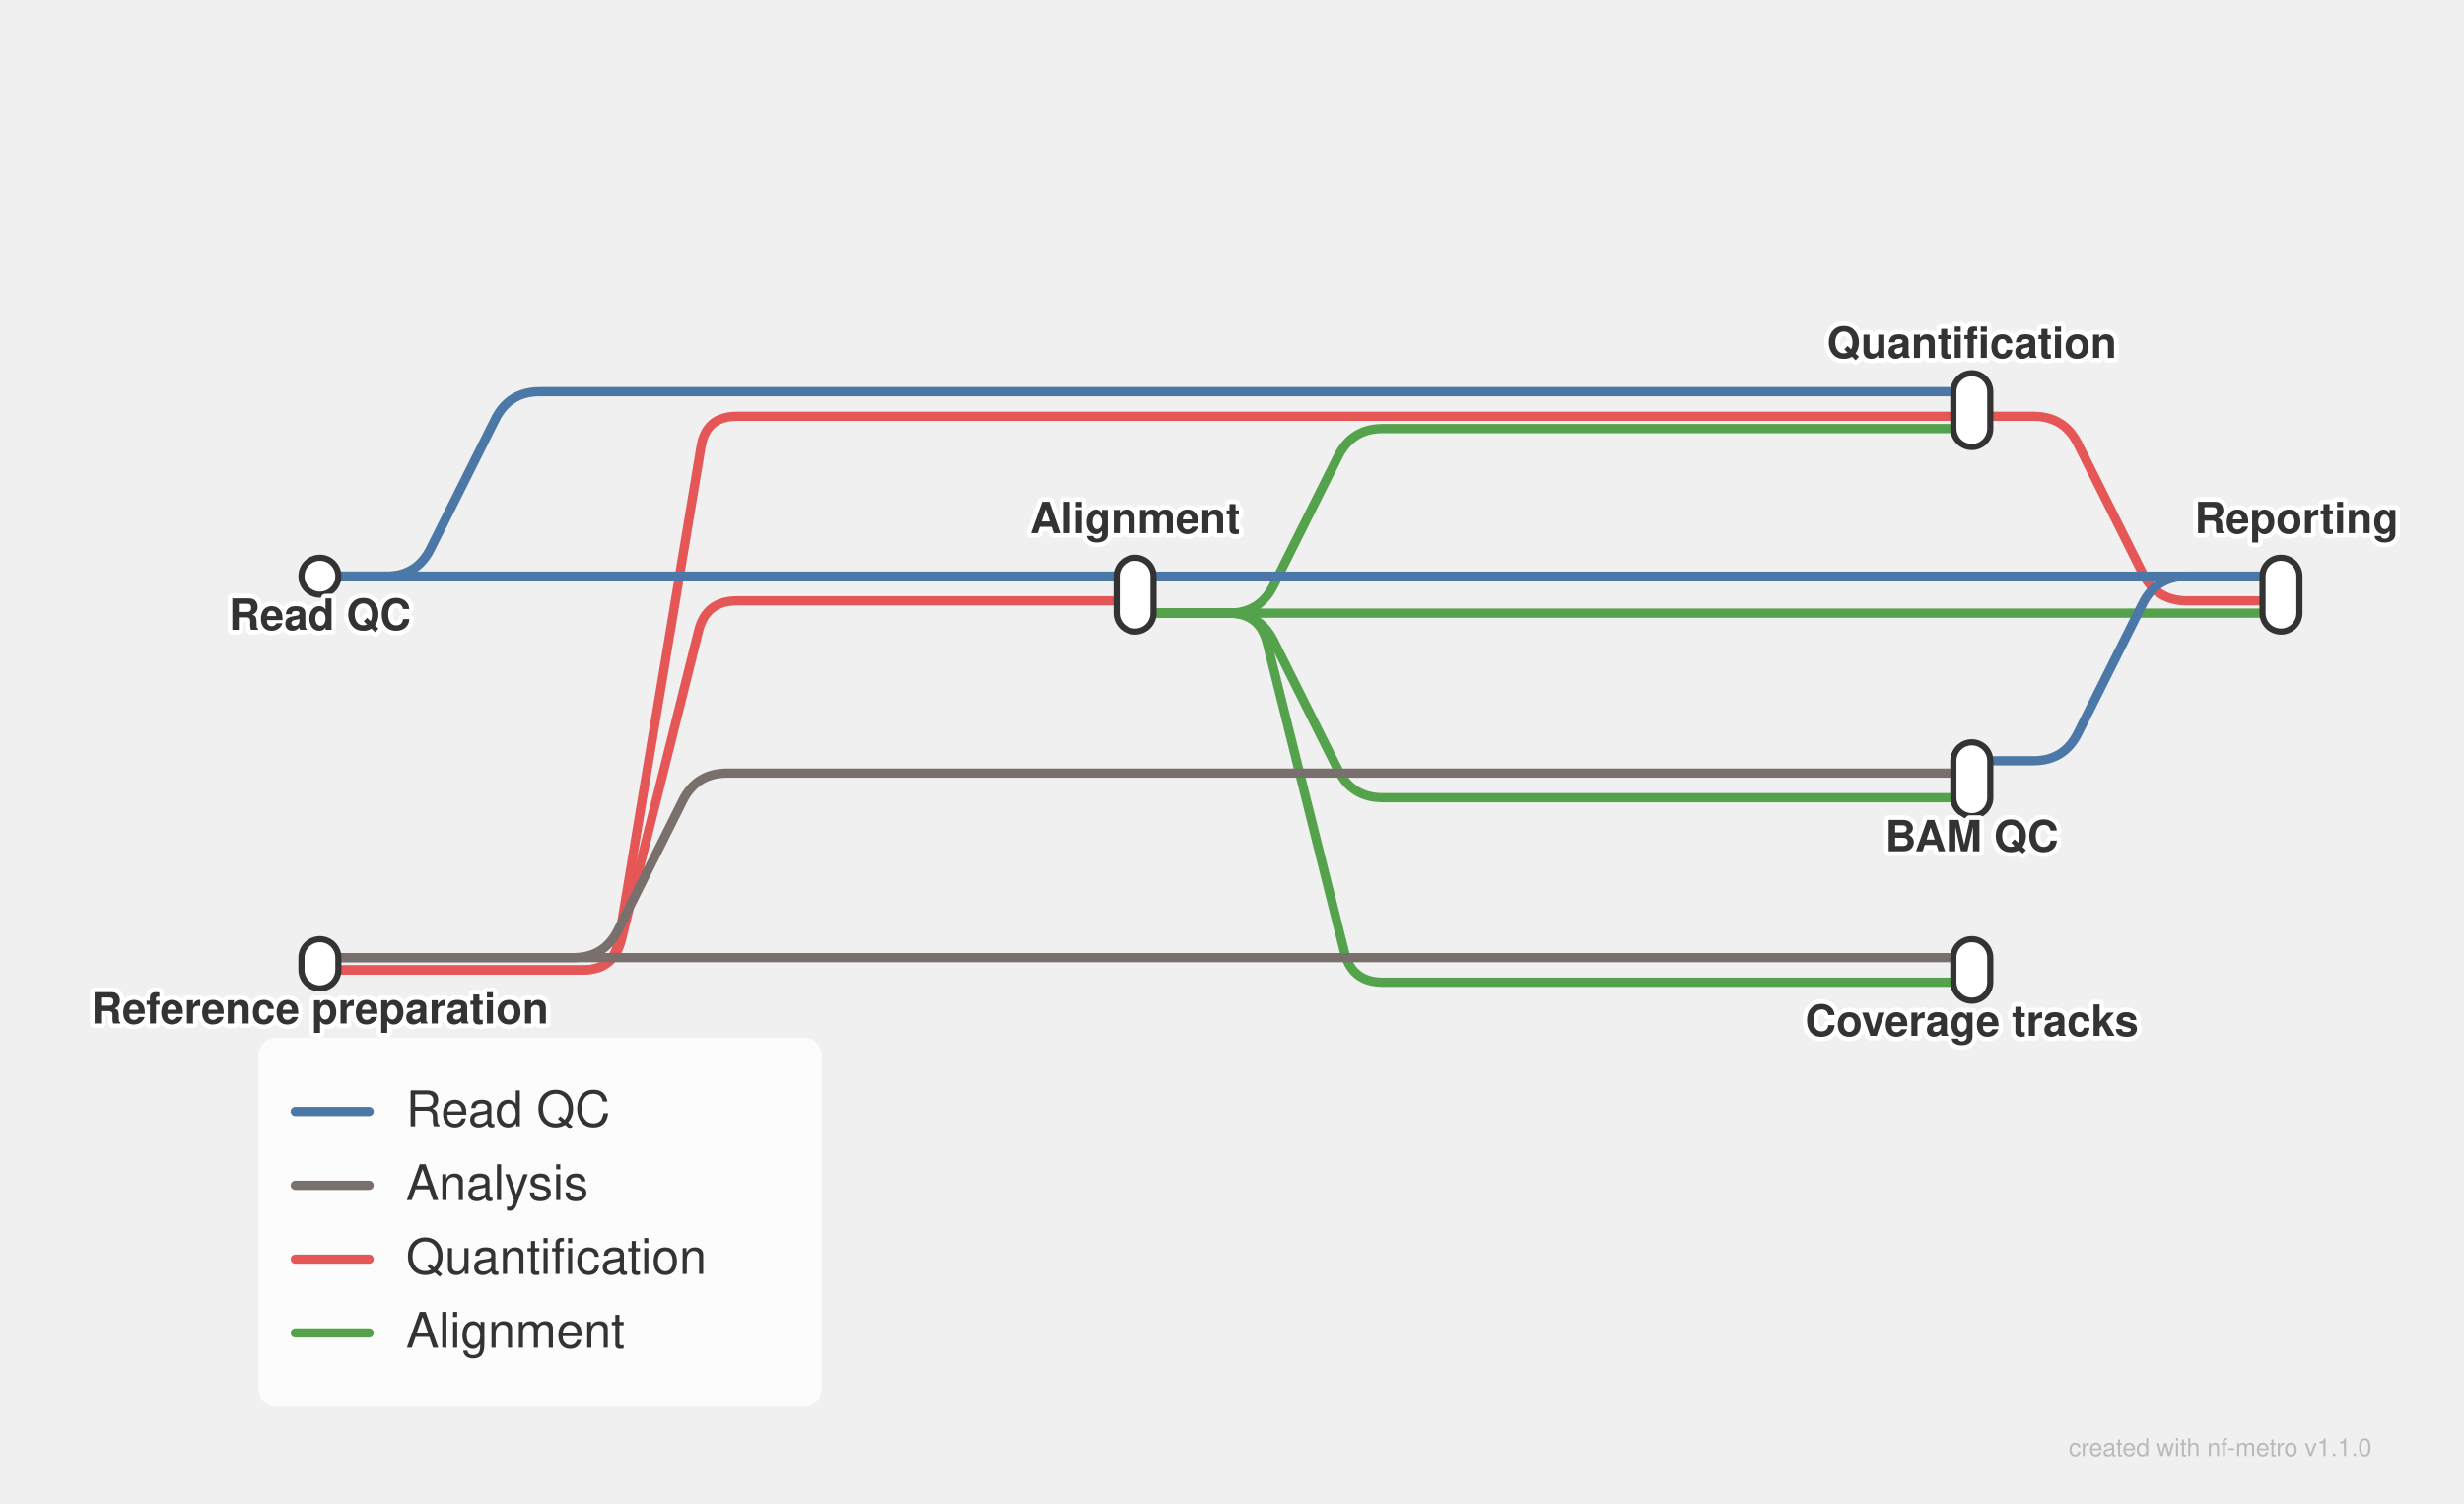
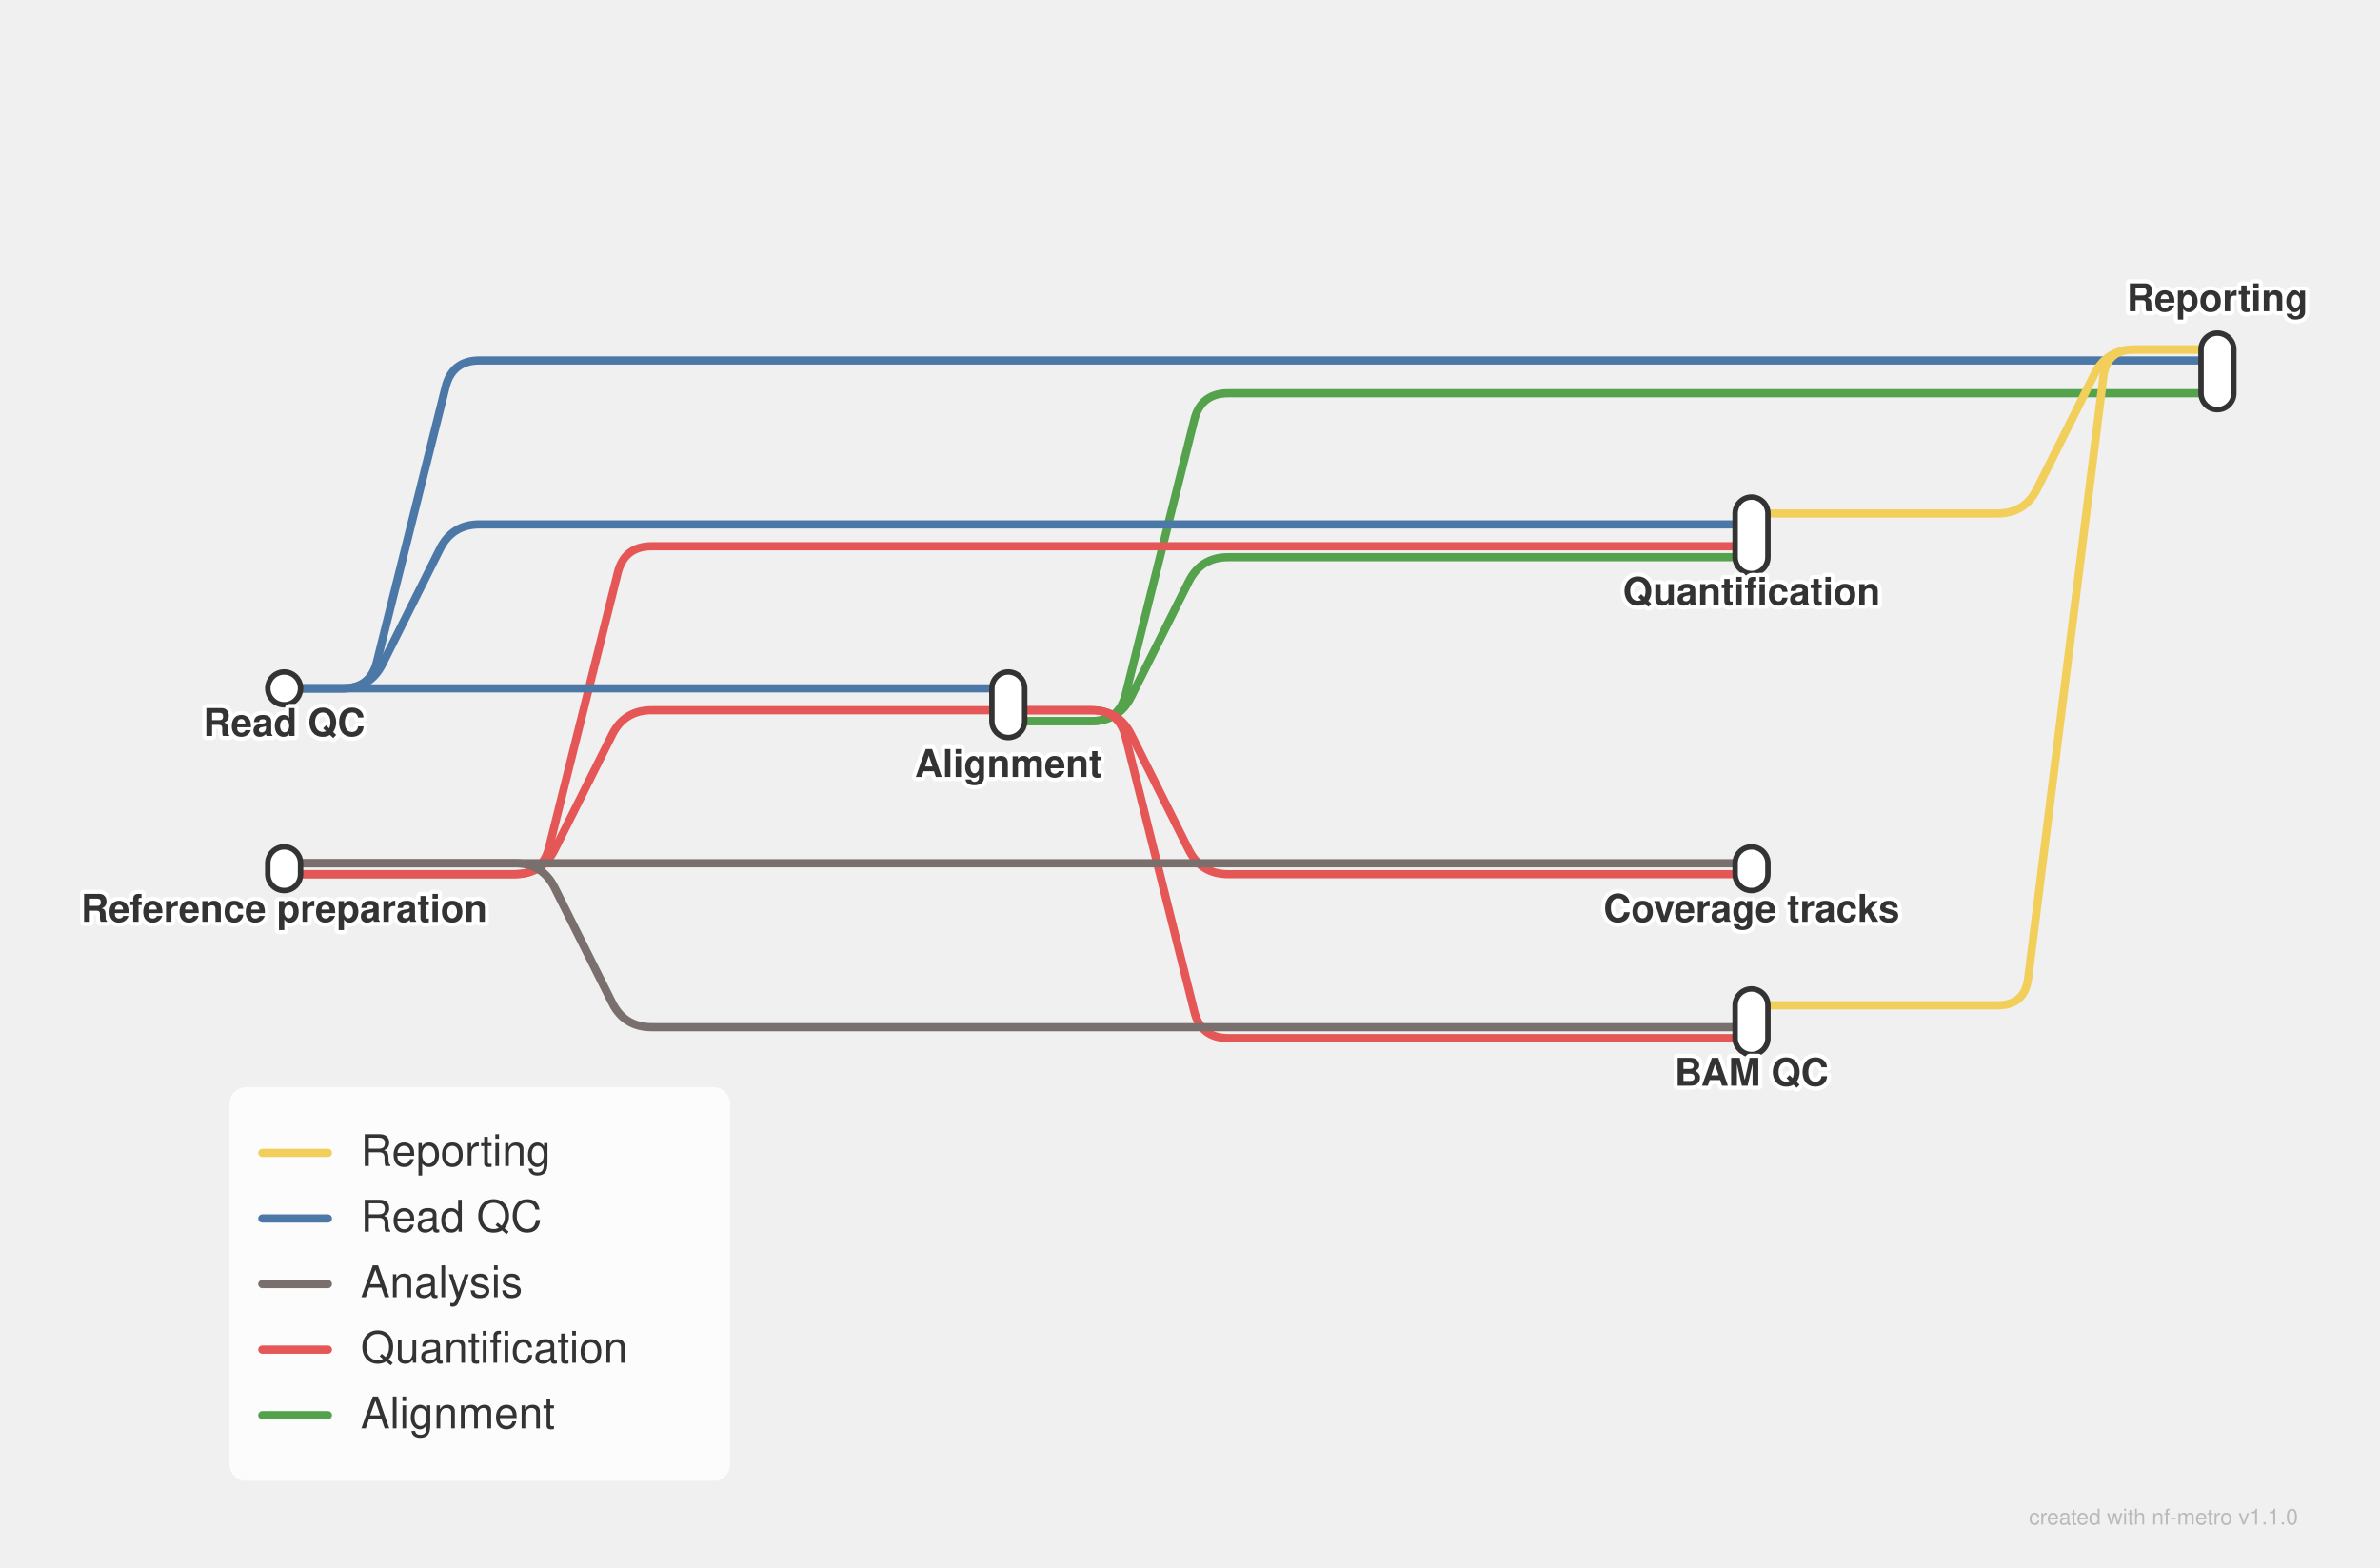
- <svg xmlns="http://www.w3.org/2000/svg" width="777" height="474" viewBox="-24 0 801 474">
+ <svg xmlns="http://www.w3.org/2000/svg" width="847" height="558" viewBox="-24 0 871 558">
  <defs>
</defs>
  <style>.nf-metro-title { fill: var(--nfm-map-title-color, #111111); }
.nf-metro-station-label { fill: var(--nfm-map-label-color, #333333); }
.nf-metro-section-box { fill: var(--nfm-map-section-fill, #ededed); stroke: var(--nfm-map-section-stroke, #e6e6e6); }
.nf-metro-section-label { fill: var(--nfm-map-section-label-color, #666666); }
.nf-metro-group-label { fill: var(--nfm-map-section-label-color, #666666); }
.nf-metro-group-underline { stroke: var(--nfm-map-section-label-color, #666666); }
.nf-metro-legend-bg { fill: var(--nfm-map-legend-bg, rgba(255, 255, 255, 0.8)); }
.nf-metro-legend-text { fill: var(--nfm-map-legend-text-color, #333333); }
.nf-metro-marker-stroke { stroke: var(--nfm-map-marker-stroke, #333333); }
.nf-metro-label-halo { fill: var(--nfm-map-bg, #ffffff); stroke: var(--nfm-map-bg, #ffffff); }</style>
  <style>@media (prefers-color-scheme: dark) {
    .nf-metro-section-label { fill: #d0d0d0; }
    .nf-metro-section-num-circle { fill: #777777; }
    .nf-metro-title { fill: #ffffff; }
}
</style>
-   <path d="M345.0,192.0 L375.5,192.0 Q385.5,192.0,389.972,200.944 L411.028,243.056 Q415.5,252.0,425.5,252.0 L617.0,252.0" stroke="#54A24B" stroke-width="3.0" fill="none" stroke-linecap="round" stroke-linejoin="round" class="metro-line-align" data-line-id="align" />
-   <path d="M345.0,192.0 L375.5,192.0 Q385.5,192.0,387.925,201.701 L413.075,302.299 Q415.5,312.0,425.5,312.0 L617.0,312.0" stroke="#54A24B" stroke-width="3.0" fill="none" stroke-linecap="round" stroke-linejoin="round" class="metro-line-align" data-line-id="align" />
-   <path d="M345.0,192.0 L375.5,192.0 Q385.5,192.0,389.972,183.056 L411.028,140.944 Q415.5,132.0,425.5,132.0 L617.0,132.0" stroke="#54A24B" stroke-width="3.0" fill="none" stroke-linecap="round" stroke-linejoin="round" class="metro-line-align" data-line-id="align" />
-   <path d="M345.0,192.0 L717.5,192.0" stroke="#54A24B" stroke-width="3.0" stroke-linecap="round" class="metro-line-align" data-line-id="align" />
-   <path d="M80.0,308.0 L165.541,308.0 Q175.541,308.0,177.966,298.299 L203.116,197.701 Q205.541,188.0,215.541,188.0 L345.0,188.0" stroke="#E45756" stroke-width="3.0" fill="none" stroke-linecap="round" stroke-linejoin="round" class="metro-line-quantify" data-line-id="quantify" />
-   <path d="M80.0,308.0 L165.541,308.0 Q175.541,308.0,177.185,298.136 L203.897,137.864 Q205.541,128.0,215.541,128.0 L617.0,128.0" stroke="#E45756" stroke-width="3.0" fill="none" stroke-linecap="round" stroke-linejoin="round" class="metro-line-quantify" data-line-id="quantify" />
-   <path d="M617.0,128.0 L637.0,128.0 Q647.0,128.0,651.472,136.944 L672.528,179.056 Q677.0,188.0,687.0,188.0 L717.5,188.0" stroke="#E45756" stroke-width="3.0" fill="none" stroke-linecap="round" stroke-linejoin="round" class="metro-line-quantify" data-line-id="quantify" />
-   <path d="M80.0,304.0 L162.418,304.0 Q172.418,304.0,176.89,295.056 L197.946,252.944 Q202.418,244.0,212.418,244.0 L617.0,244.0" stroke="#79706E" stroke-width="3.0" fill="none" stroke-linecap="round" stroke-linejoin="round" class="metro-line-generic" data-line-id="generic" />
-   <path d="M80.0,304.0 L617.0,304.0" stroke="#79706E" stroke-width="3.0" stroke-linecap="round" class="metro-line-generic" data-line-id="generic" />
-   <path d="M617.0,240.0 L637.0,240.0 Q647.0,240.0,651.472,231.056 L672.528,188.944 Q677.0,180.0,687.0,180.0 L717.5,180.0" stroke="#4C78A8" stroke-width="3.0" fill="none" stroke-linecap="round" stroke-linejoin="round" class="metro-line-qc" data-line-id="qc" />
-   <path d="M80.0,180.0 L345.0,180.0" stroke="#4C78A8" stroke-width="3.0" stroke-linecap="round" class="metro-line-qc" data-line-id="qc" />
-   <path d="M80.0,180.0 L101.5,180.0 Q111.5,180.0,115.972,171.056 L137.028,128.944 Q141.5,120.0,151.5,120.0 L617.0,120.0" stroke="#4C78A8" stroke-width="3.0" fill="none" stroke-linecap="round" stroke-linejoin="round" class="metro-line-qc" data-line-id="qc" />
-   <path d="M80.0,180.0 L717.5,180.0" stroke="#4C78A8" stroke-width="3.0" stroke-linecap="round" class="metro-line-qc" data-line-id="qc" />
-   <g class="nf-metro-station-group" data-node-id="g_fastq_qc_qc" data-node-cx="80.0" data-node-cy="180.0" data-node-r="6.0" data-node-groups="qc" data-node-w="12.0" data-node-h="12.0" data-node-rx="6.0">
-     <rect x="74.0" y="174.0" width="12.0" height="12.0" rx="6.0" ry="6.0" fill="#ffffff" stroke="#333333" stroke-width="2.0" class="nf-metro-station" data-station-id="g_fastq_qc_qc" data-station-lines="qc" data-station-label="Read QC" />
+   <path d="M345.0,256.0 L375.5,256.0 Q385.5,256.0,389.972,247.056 L411.028,204.944 Q415.5,196.0,425.5,196.0 L617.0,196.0" stroke="#54A24B" stroke-width="3.0" fill="none" stroke-linecap="round" stroke-linejoin="round" class="metro-line-align" data-line-id="align" />
+   <path d="M345.0,256.0 L375.5,256.0 Q385.5,256.0,387.925,246.299 L413.075,145.701 Q415.5,136.0,425.5,136.0 L787.5,136.0" stroke="#54A24B" stroke-width="3.0" fill="none" stroke-linecap="round" stroke-linejoin="round" class="metro-line-align" data-line-id="align" />
+   <path d="M345.0,252.0 L375.5,252.0 Q385.5,252.0,387.925,261.701 L413.075,362.299 Q415.5,372.0,425.5,372.0 L617.0,372.0" stroke="#E45756" stroke-width="3.0" fill="none" stroke-linecap="round" stroke-linejoin="round" class="metro-line-quantify" data-line-id="quantify" />
+   <path d="M345.0,252.0 L375.5,252.0 Q385.5,252.0,389.972,260.944 L411.028,303.056 Q415.5,312.0,425.5,312.0 L617.0,312.0" stroke="#E45756" stroke-width="3.0" fill="none" stroke-linecap="round" stroke-linejoin="round" class="metro-line-quantify" data-line-id="quantify" />
+   <path d="M80.0,312.0 L164.5,312.0 Q174.5,312.0,178.972,303.056 L200.028,260.944 Q204.5,252.0,214.5,252.0 L345.0,252.0" stroke="#E45756" stroke-width="3.0" fill="none" stroke-linecap="round" stroke-linejoin="round" class="metro-line-quantify" data-line-id="quantify" />
+   <path d="M80.0,312.0 L164.5,312.0 Q174.5,312.0,176.925,302.299 L202.075,201.701 Q204.5,192.0,214.5,192.0 L617.0,192.0" stroke="#E45756" stroke-width="3.0" fill="none" stroke-linecap="round" stroke-linejoin="round" class="metro-line-quantify" data-line-id="quantify" />
+   <path d="M80.0,308.0 L164.5,308.0 Q174.5,308.0,178.972,316.944 L200.028,359.056 Q204.5,368.0,214.5,368.0 L617.0,368.0" stroke="#79706E" stroke-width="3.0" fill="none" stroke-linecap="round" stroke-linejoin="round" class="metro-line-generic" data-line-id="generic" />
+   <path d="M80.0,308.0 L617.0,308.0" stroke="#79706E" stroke-width="3.0" stroke-linecap="round" class="metro-line-generic" data-line-id="generic" />
+   <path d="M80.0,244.0 L345.0,244.0" stroke="#4C78A8" stroke-width="3.0" stroke-linecap="round" class="metro-line-qc" data-line-id="qc" />
+   <path d="M80.0,244.0 L101.5,244.0 Q111.5,244.0,115.972,235.056 L137.028,192.944 Q141.5,184.0,151.5,184.0 L617.0,184.0" stroke="#4C78A8" stroke-width="3.0" fill="none" stroke-linecap="round" stroke-linejoin="round" class="metro-line-qc" data-line-id="qc" />
+   <path d="M80.0,244.0 L101.5,244.0 Q111.5,244.0,113.925,234.299 L139.075,133.701 Q141.5,124.0,151.5,124.0 L787.5,124.0" stroke="#4C78A8" stroke-width="3.0" fill="none" stroke-linecap="round" stroke-linejoin="round" class="metro-line-qc" data-line-id="qc" />
+   <path d="M617.0,360.0 L707.0,360.0 Q717.0,360.0,718.24,350.077 L745.76,129.923 Q747.0,120.0,757.0,120.0 L787.5,120.0" stroke="#F2CF5B" stroke-width="3.0" fill="none" stroke-linecap="round" stroke-linejoin="round" class="metro-line-report" data-line-id="report" />
+   <path d="M617.0,180.0 L707.0,180.0 Q717.0,180.0,721.472,171.056 L742.528,128.944 Q747.0,120.0,757.0,120.0 L787.5,120.0" stroke="#F2CF5B" stroke-width="3.0" fill="none" stroke-linecap="round" stroke-linejoin="round" class="metro-line-report" data-line-id="report" />
+   <g class="nf-metro-station-group" data-node-id="g_fastq_qc_report" data-node-cx="80.0" data-node-cy="244.0" data-node-r="6.0" data-node-groups="qc" data-node-w="12.0" data-node-h="12.0" data-node-rx="6.0">
+     <rect x="74.0" y="238.0" width="12.0" height="12.0" rx="6.0" ry="6.0" fill="#ffffff" stroke="#333333" stroke-width="2.0" class="nf-metro-station" data-station-id="g_fastq_qc_report" data-station-lines="qc" data-station-label="Read QC" />
  </g>
-   <g class="nf-metro-station-group" data-node-id="g_prepare_genome_generic" data-node-cx="80.0" data-node-cy="306.0" data-node-r="6.0" data-node-groups="generic,quantify" data-node-w="12.0" data-node-h="16.0" data-node-rx="6.0">
-     <rect x="74.0" y="298.0" width="12.0" height="16.0" rx="6.0" ry="6.0" fill="#ffffff" stroke="#333333" stroke-width="2.0" class="nf-metro-station" data-station-id="g_prepare_genome_generic" data-station-lines="generic,quantify" data-station-label="Reference preparation" />
+   <g class="nf-metro-station-group" data-node-id="g_prepare_genome_generic" data-node-cx="80.0" data-node-cy="310.0" data-node-r="6.0" data-node-groups="generic,quantify" data-node-w="12.0" data-node-h="16.0" data-node-rx="6.0">
+     <rect x="74.0" y="302.0" width="12.0" height="16.0" rx="6.0" ry="6.0" fill="#ffffff" stroke="#333333" stroke-width="2.0" class="nf-metro-station" data-station-id="g_prepare_genome_generic" data-station-lines="generic,quantify" data-station-label="Reference preparation" />
  </g>
-   <g class="nf-metro-station-group" data-node-id="g_alignment_align" data-node-cx="345.0" data-node-cy="186.0" data-node-r="6.0" data-node-groups="align,qc,quantify" data-node-w="12.0" data-node-h="24.0" data-node-rx="6.0">
-     <rect x="339.0" y="174.0" width="12.0" height="24.0" rx="6.0" ry="6.0" fill="#ffffff" stroke="#333333" stroke-width="2.0" class="nf-metro-station" data-station-id="g_alignment_align" data-station-lines="align,qc,quantify" data-station-label="Alignment" />
+   <g class="nf-metro-station-group" data-node-id="g_alignment_align" data-node-cx="345.0" data-node-cy="250.0" data-node-r="6.0" data-node-groups="align,qc,quantify" data-node-w="12.0" data-node-h="24.0" data-node-rx="6.0">
+     <rect x="339.0" y="238.0" width="12.0" height="24.0" rx="6.0" ry="6.0" fill="#ffffff" stroke="#333333" stroke-width="2.0" class="nf-metro-station" data-station-id="g_alignment_align" data-station-lines="align,qc,quantify" data-station-label="Alignment" />
  </g>
-   <g class="nf-metro-station-group" data-node-id="g_bam_qc_qc" data-node-cx="617.0" data-node-cy="246.0" data-node-r="6.0" data-node-groups="align,generic,qc" data-node-w="12.0" data-node-h="24.0" data-node-rx="6.0">
-     <rect x="611.0" y="234.0" width="12.0" height="24.0" rx="6.0" ry="6.0" fill="#ffffff" stroke="#333333" stroke-width="2.0" class="nf-metro-station" data-station-id="g_bam_qc_qc" data-station-lines="align,generic,qc" data-station-label="BAM QC" />
+   <g class="nf-metro-station-group" data-node-id="g_bam_qc_report" data-node-cx="617.0" data-node-cy="366.0" data-node-r="6.0" data-node-groups="generic,quantify,report" data-node-w="12.0" data-node-h="24.0" data-node-rx="6.0">
+     <rect x="611.0" y="354.0" width="12.0" height="24.0" rx="6.0" ry="6.0" fill="#ffffff" stroke="#333333" stroke-width="2.0" class="nf-metro-station" data-station-id="g_bam_qc_report" data-station-lines="generic,quantify,report" data-station-label="BAM QC" />
  </g>
-   <g class="nf-metro-station-group" data-node-id="g_bigwig_generic" data-node-cx="617.0" data-node-cy="308.0" data-node-r="6.0" data-node-groups="align,generic" data-node-w="12.0" data-node-h="20.0" data-node-rx="6.0">
-     <rect x="611.0" y="298.0" width="12.0" height="20.0" rx="6.0" ry="6.0" fill="#ffffff" stroke="#333333" stroke-width="2.0" class="nf-metro-station" data-station-id="g_bigwig_generic" data-station-lines="align,generic" data-station-label="Coverage tracks" />
+   <g class="nf-metro-station-group" data-node-id="g_bigwig_generic" data-node-cx="617.0" data-node-cy="310.0" data-node-r="6.0" data-node-groups="generic,quantify" data-node-w="12.0" data-node-h="16.0" data-node-rx="6.0">
+     <rect x="611.0" y="302.0" width="12.0" height="16.0" rx="6.0" ry="6.0" fill="#ffffff" stroke="#333333" stroke-width="2.0" class="nf-metro-station" data-station-id="g_bigwig_generic" data-station-lines="generic,quantify" data-station-label="Coverage tracks" />
  </g>
-   <g class="nf-metro-station-group" data-node-id="g_quantification_quantify" data-node-cx="617.0" data-node-cy="126.0" data-node-r="6.0" data-node-groups="align,qc,quantify" data-node-w="12.0" data-node-h="24.0" data-node-rx="6.0">
-     <rect x="611.0" y="114.0" width="12.0" height="24.0" rx="6.0" ry="6.0" fill="#ffffff" stroke="#333333" stroke-width="2.0" class="nf-metro-station" data-station-id="g_quantification_quantify" data-station-lines="align,qc,quantify" data-station-label="Quantification" />
+   <g class="nf-metro-station-group" data-node-id="g_quantification_report" data-node-cx="617.0" data-node-cy="188.0" data-node-r="6.0" data-node-groups="align,qc,quantify,report" data-node-w="12.0" data-node-h="28.0" data-node-rx="6.0">
+     <rect x="611.0" y="174.0" width="12.0" height="28.0" rx="6.0" ry="6.0" fill="#ffffff" stroke="#333333" stroke-width="2.0" class="nf-metro-station" data-station-id="g_quantification_report" data-station-lines="align,qc,quantify,report" data-station-label="Quantification" />
  </g>
-   <g class="nf-metro-station-group" data-node-id="g_report_report" data-node-cx="717.5" data-node-cy="186.0" data-node-r="6.0" data-node-groups="align,qc,quantify" data-node-w="12.0" data-node-h="24.0" data-node-rx="6.0">
-     <rect x="711.5" y="174.0" width="12.0" height="24.0" rx="6.0" ry="6.0" fill="#ffffff" stroke="#333333" stroke-width="2.0" class="nf-metro-station" data-station-id="g_report_report" data-station-lines="align,qc,quantify" data-station-label="Reporting" />
+   <g class="nf-metro-station-group" data-node-id="g_report_report" data-node-cx="787.5" data-node-cy="128.0" data-node-r="6.0" data-node-groups="align,qc,report" data-node-w="12.0" data-node-h="28.0" data-node-rx="6.0">
+     <rect x="781.5" y="114.0" width="12.0" height="28.0" rx="6.0" ry="6.0" fill="#ffffff" stroke="#333333" stroke-width="2.0" class="nf-metro-station" data-station-id="g_report_report" data-station-lines="align,qc,report" data-station-label="Reporting" />
  </g>
-   <text x="80.0" y="191.0" font-size="14.0" fill="#ffffff" stroke="#ffffff" stroke-width="3.0" stroke-linejoin="round" font-family="'Helvetica Neue', Helvetica, Arial, sans-serif" font-weight="bold" aria-hidden="true" class="nf-metro-label-halo" text-anchor="middle" dominant-baseline="hanging">Read QC</text>
-   <text x="80.0" y="191.0" font-size="14.0" fill="#333333" font-family="'Helvetica Neue', Helvetica, Arial, sans-serif" font-weight="bold" text-anchor="middle" dominant-baseline="hanging" data-station-id="g_fastq_qc_qc" class="nf-metro-station-label">Read QC</text>
-   <text x="80.0" y="319.0" font-size="14.0" fill="#ffffff" stroke="#ffffff" stroke-width="3.0" stroke-linejoin="round" font-family="'Helvetica Neue', Helvetica, Arial, sans-serif" font-weight="bold" aria-hidden="true" class="nf-metro-label-halo" text-anchor="middle" dominant-baseline="hanging">Reference preparation</text>
-   <text x="80.0" y="319.0" font-size="14.0" fill="#333333" font-family="'Helvetica Neue', Helvetica, Arial, sans-serif" font-weight="bold" text-anchor="middle" dominant-baseline="hanging" data-station-id="g_prepare_genome_generic" class="nf-metro-station-label">Reference preparation</text>
-   <text x="345.0" y="166.0" font-size="14.0" fill="#ffffff" stroke="#ffffff" stroke-width="3.0" stroke-linejoin="round" font-family="'Helvetica Neue', Helvetica, Arial, sans-serif" font-weight="bold" aria-hidden="true" class="nf-metro-label-halo" text-anchor="middle" dominant-baseline="auto">Alignment</text>
-   <text x="345.0" y="166.0" font-size="14.0" fill="#333333" font-family="'Helvetica Neue', Helvetica, Arial, sans-serif" font-weight="bold" text-anchor="middle" dominant-baseline="auto" data-station-id="g_alignment_align" class="nf-metro-station-label">Alignment</text>
-   <text x="617.0" y="109.0" font-size="14.0" fill="#ffffff" stroke="#ffffff" stroke-width="3.0" stroke-linejoin="round" font-family="'Helvetica Neue', Helvetica, Arial, sans-serif" font-weight="bold" aria-hidden="true" class="nf-metro-label-halo" text-anchor="middle" dominant-baseline="auto">Quantification</text>
-   <text x="617.0" y="109.0" font-size="14.0" fill="#333333" font-family="'Helvetica Neue', Helvetica, Arial, sans-serif" font-weight="bold" text-anchor="middle" dominant-baseline="auto" data-station-id="g_quantification_quantify" class="nf-metro-station-label">Quantification</text>
-   <text x="617.0" y="263.0" font-size="14.0" fill="#ffffff" stroke="#ffffff" stroke-width="3.0" stroke-linejoin="round" font-family="'Helvetica Neue', Helvetica, Arial, sans-serif" font-weight="bold" aria-hidden="true" class="nf-metro-label-halo" text-anchor="middle" dominant-baseline="hanging">BAM QC</text>
-   <text x="617.0" y="263.0" font-size="14.0" fill="#333333" font-family="'Helvetica Neue', Helvetica, Arial, sans-serif" font-weight="bold" text-anchor="middle" dominant-baseline="hanging" data-station-id="g_bam_qc_qc" class="nf-metro-station-label">BAM QC</text>
+   <text x="80.0" y="255.0" font-size="14.0" fill="#ffffff" stroke="#ffffff" stroke-width="3.0" stroke-linejoin="round" font-family="'Helvetica Neue', Helvetica, Arial, sans-serif" font-weight="bold" aria-hidden="true" class="nf-metro-label-halo" text-anchor="middle" dominant-baseline="hanging">Read QC</text>
+   <text x="80.0" y="255.0" font-size="14.0" fill="#333333" font-family="'Helvetica Neue', Helvetica, Arial, sans-serif" font-weight="bold" text-anchor="middle" dominant-baseline="hanging" data-station-id="g_fastq_qc_report" class="nf-metro-station-label">Read QC</text>
+   <text x="80.0" y="323.0" font-size="14.0" fill="#ffffff" stroke="#ffffff" stroke-width="3.0" stroke-linejoin="round" font-family="'Helvetica Neue', Helvetica, Arial, sans-serif" font-weight="bold" aria-hidden="true" class="nf-metro-label-halo" text-anchor="middle" dominant-baseline="hanging">Reference preparation</text>
+   <text x="80.0" y="323.0" font-size="14.0" fill="#333333" font-family="'Helvetica Neue', Helvetica, Arial, sans-serif" font-weight="bold" text-anchor="middle" dominant-baseline="hanging" data-station-id="g_prepare_genome_generic" class="nf-metro-station-label">Reference preparation</text>
+   <text x="345.0" y="270.0" font-size="14.0" fill="#ffffff" stroke="#ffffff" stroke-width="3.0" stroke-linejoin="round" font-family="'Helvetica Neue', Helvetica, Arial, sans-serif" font-weight="bold" aria-hidden="true" class="nf-metro-label-halo" text-anchor="middle" dominant-baseline="hanging">Alignment</text>
+   <text x="345.0" y="270.0" font-size="14.0" fill="#333333" font-family="'Helvetica Neue', Helvetica, Arial, sans-serif" font-weight="bold" text-anchor="middle" dominant-baseline="hanging" data-station-id="g_alignment_align" class="nf-metro-station-label">Alignment</text>
+   <text x="617.0" y="207.0" font-size="14.0" fill="#ffffff" stroke="#ffffff" stroke-width="3.0" stroke-linejoin="round" font-family="'Helvetica Neue', Helvetica, Arial, sans-serif" font-weight="bold" aria-hidden="true" class="nf-metro-label-halo" text-anchor="middle" dominant-baseline="hanging">Quantification</text>
+   <text x="617.0" y="207.0" font-size="14.0" fill="#333333" font-family="'Helvetica Neue', Helvetica, Arial, sans-serif" font-weight="bold" text-anchor="middle" dominant-baseline="hanging" data-station-id="g_quantification_report" class="nf-metro-station-label">Quantification</text>
  <text x="617.0" y="323.0" font-size="14.0" fill="#ffffff" stroke="#ffffff" stroke-width="3.0" stroke-linejoin="round" font-family="'Helvetica Neue', Helvetica, Arial, sans-serif" font-weight="bold" aria-hidden="true" class="nf-metro-label-halo" text-anchor="middle" dominant-baseline="hanging">Coverage tracks</text>
  <text x="617.0" y="323.0" font-size="14.0" fill="#333333" font-family="'Helvetica Neue', Helvetica, Arial, sans-serif" font-weight="bold" text-anchor="middle" dominant-baseline="hanging" data-station-id="g_bigwig_generic" class="nf-metro-station-label">Coverage tracks</text>
-   <text x="722.6" y="166.0" font-size="14.0" fill="#ffffff" stroke="#ffffff" stroke-width="3.0" stroke-linejoin="round" font-family="'Helvetica Neue', Helvetica, Arial, sans-serif" font-weight="bold" aria-hidden="true" class="nf-metro-label-halo" text-anchor="middle" dominant-baseline="auto">Reporting</text>
-   <text x="722.6" y="166.0" font-size="14.0" fill="#333333" font-family="'Helvetica Neue', Helvetica, Arial, sans-serif" font-weight="bold" text-anchor="middle" dominant-baseline="auto" data-station-id="g_report_report" class="nf-metro-station-label">Reporting</text>
-   <rect x="60.0" y="330.0" width="183.2" height="120.0" rx="6" ry="6" fill="rgba(255, 255, 255, 0.8)" class="nf-metro-legend-bg" />
-   <path d="M72.0,354.0 L96.0,354.0" stroke="#4C78A8" stroke-width="3.0" stroke-linecap="round" />
-   <text x="108.0" y="354.0" font-size="16.0" fill="#333333" font-family="'Helvetica Neue', Helvetica, Arial, sans-serif" dy="0.3em" class="nf-metro-legend-text">Read QC</text>
-   <path d="M72.0,378.0 L96.0,378.0" stroke="#79706E" stroke-width="3.0" stroke-linecap="round" />
-   <text x="108.0" y="378.0" font-size="16.0" fill="#333333" font-family="'Helvetica Neue', Helvetica, Arial, sans-serif" dy="0.3em" class="nf-metro-legend-text">Analysis</text>
-   <path d="M72.0,402.0 L96.0,402.0" stroke="#E45756" stroke-width="3.0" stroke-linecap="round" />
-   <text x="108.0" y="402.0" font-size="16.0" fill="#333333" font-family="'Helvetica Neue', Helvetica, Arial, sans-serif" dy="0.3em" class="nf-metro-legend-text">Quantification</text>
-   <path d="M72.0,426.0 L96.0,426.0" stroke="#54A24B" stroke-width="3.0" stroke-linecap="round" />
-   <text x="108.0" y="426.0" font-size="16.0" fill="#333333" font-family="'Helvetica Neue', Helvetica, Arial, sans-serif" dy="0.3em" class="nf-metro-legend-text">Alignment</text>
-   <text x="747.0" y="466.0" font-size="8" fill="rgba(150, 150, 150, 0.6)" font-family="'Helvetica Neue', Helvetica, Arial, sans-serif" text-anchor="end">created with nf-metro v1.1.0</text>
+   <text x="617.0" y="383.0" font-size="14.0" fill="#ffffff" stroke="#ffffff" stroke-width="3.0" stroke-linejoin="round" font-family="'Helvetica Neue', Helvetica, Arial, sans-serif" font-weight="bold" aria-hidden="true" class="nf-metro-label-halo" text-anchor="middle" dominant-baseline="hanging">BAM QC</text>
+   <text x="617.0" y="383.0" font-size="14.0" fill="#333333" font-family="'Helvetica Neue', Helvetica, Arial, sans-serif" font-weight="bold" text-anchor="middle" dominant-baseline="hanging" data-station-id="g_bam_qc_report" class="nf-metro-station-label">BAM QC</text>
+   <text x="787.5" y="106.0" font-size="14.0" fill="#ffffff" stroke="#ffffff" stroke-width="3.0" stroke-linejoin="round" font-family="'Helvetica Neue', Helvetica, Arial, sans-serif" font-weight="bold" aria-hidden="true" class="nf-metro-label-halo" text-anchor="middle" dominant-baseline="auto">Reporting</text>
+   <text x="787.5" y="106.0" font-size="14.0" fill="#333333" font-family="'Helvetica Neue', Helvetica, Arial, sans-serif" font-weight="bold" text-anchor="middle" dominant-baseline="auto" data-station-id="g_report_report" class="nf-metro-station-label">Reporting</text>
+   <rect x="60.0" y="390.0" width="183.2" height="144.0" rx="6" ry="6" fill="rgba(255, 255, 255, 0.8)" class="nf-metro-legend-bg" />
+   <path d="M72.0,414.0 L96.0,414.0" stroke="#F2CF5B" stroke-width="3.0" stroke-linecap="round" />
+   <text x="108.0" y="414.0" font-size="16.0" fill="#333333" font-family="'Helvetica Neue', Helvetica, Arial, sans-serif" dy="0.3em" class="nf-metro-legend-text">Reporting</text>
+   <path d="M72.0,438.0 L96.0,438.0" stroke="#4C78A8" stroke-width="3.0" stroke-linecap="round" />
+   <text x="108.0" y="438.0" font-size="16.0" fill="#333333" font-family="'Helvetica Neue', Helvetica, Arial, sans-serif" dy="0.3em" class="nf-metro-legend-text">Read QC</text>
+   <path d="M72.0,462.0 L96.0,462.0" stroke="#79706E" stroke-width="3.0" stroke-linecap="round" />
+   <text x="108.0" y="462.0" font-size="16.0" fill="#333333" font-family="'Helvetica Neue', Helvetica, Arial, sans-serif" dy="0.3em" class="nf-metro-legend-text">Analysis</text>
+   <path d="M72.0,486.0 L96.0,486.0" stroke="#E45756" stroke-width="3.0" stroke-linecap="round" />
+   <text x="108.0" y="486.0" font-size="16.0" fill="#333333" font-family="'Helvetica Neue', Helvetica, Arial, sans-serif" dy="0.3em" class="nf-metro-legend-text">Quantification</text>
+   <path d="M72.0,510.0 L96.0,510.0" stroke="#54A24B" stroke-width="3.0" stroke-linecap="round" />
+   <text x="108.0" y="510.0" font-size="16.0" fill="#333333" font-family="'Helvetica Neue', Helvetica, Arial, sans-serif" dy="0.3em" class="nf-metro-legend-text">Alignment</text>
+   <text x="817.0" y="550.0" font-size="8" fill="rgba(150, 150, 150, 0.6)" font-family="'Helvetica Neue', Helvetica, Arial, sans-serif" text-anchor="end">created with nf-metro v1.1.0</text>
</svg>
